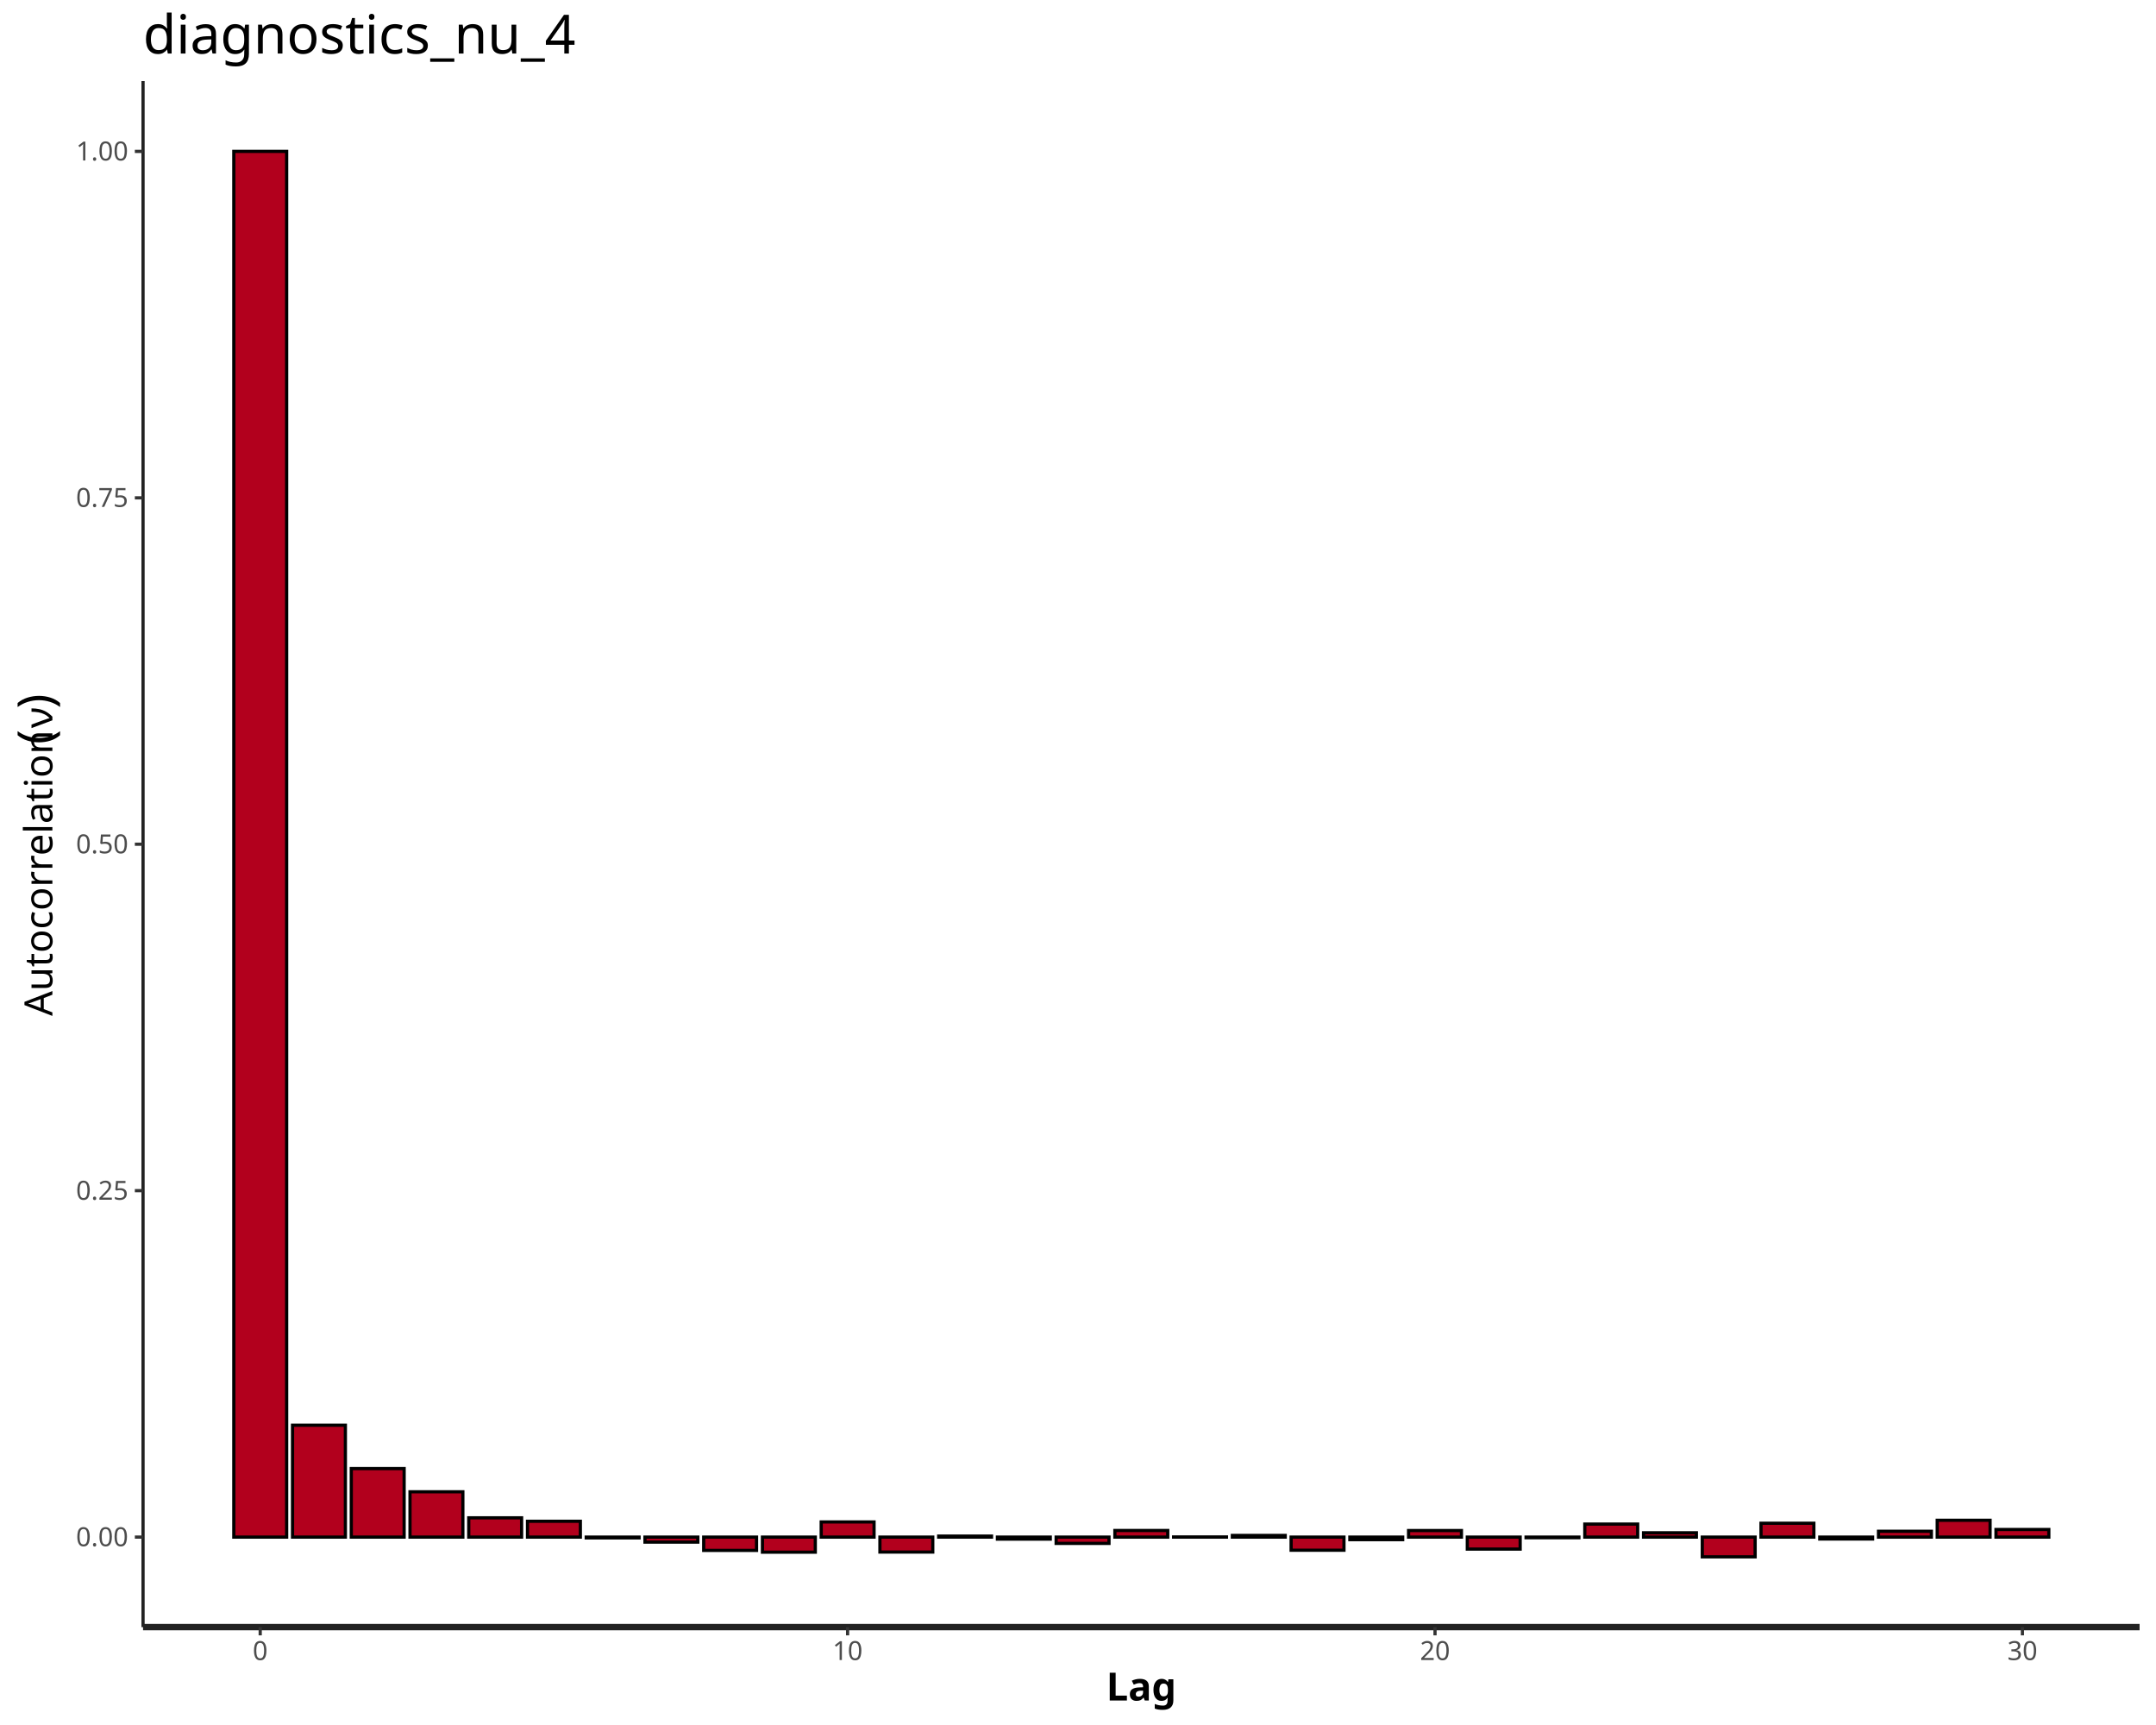
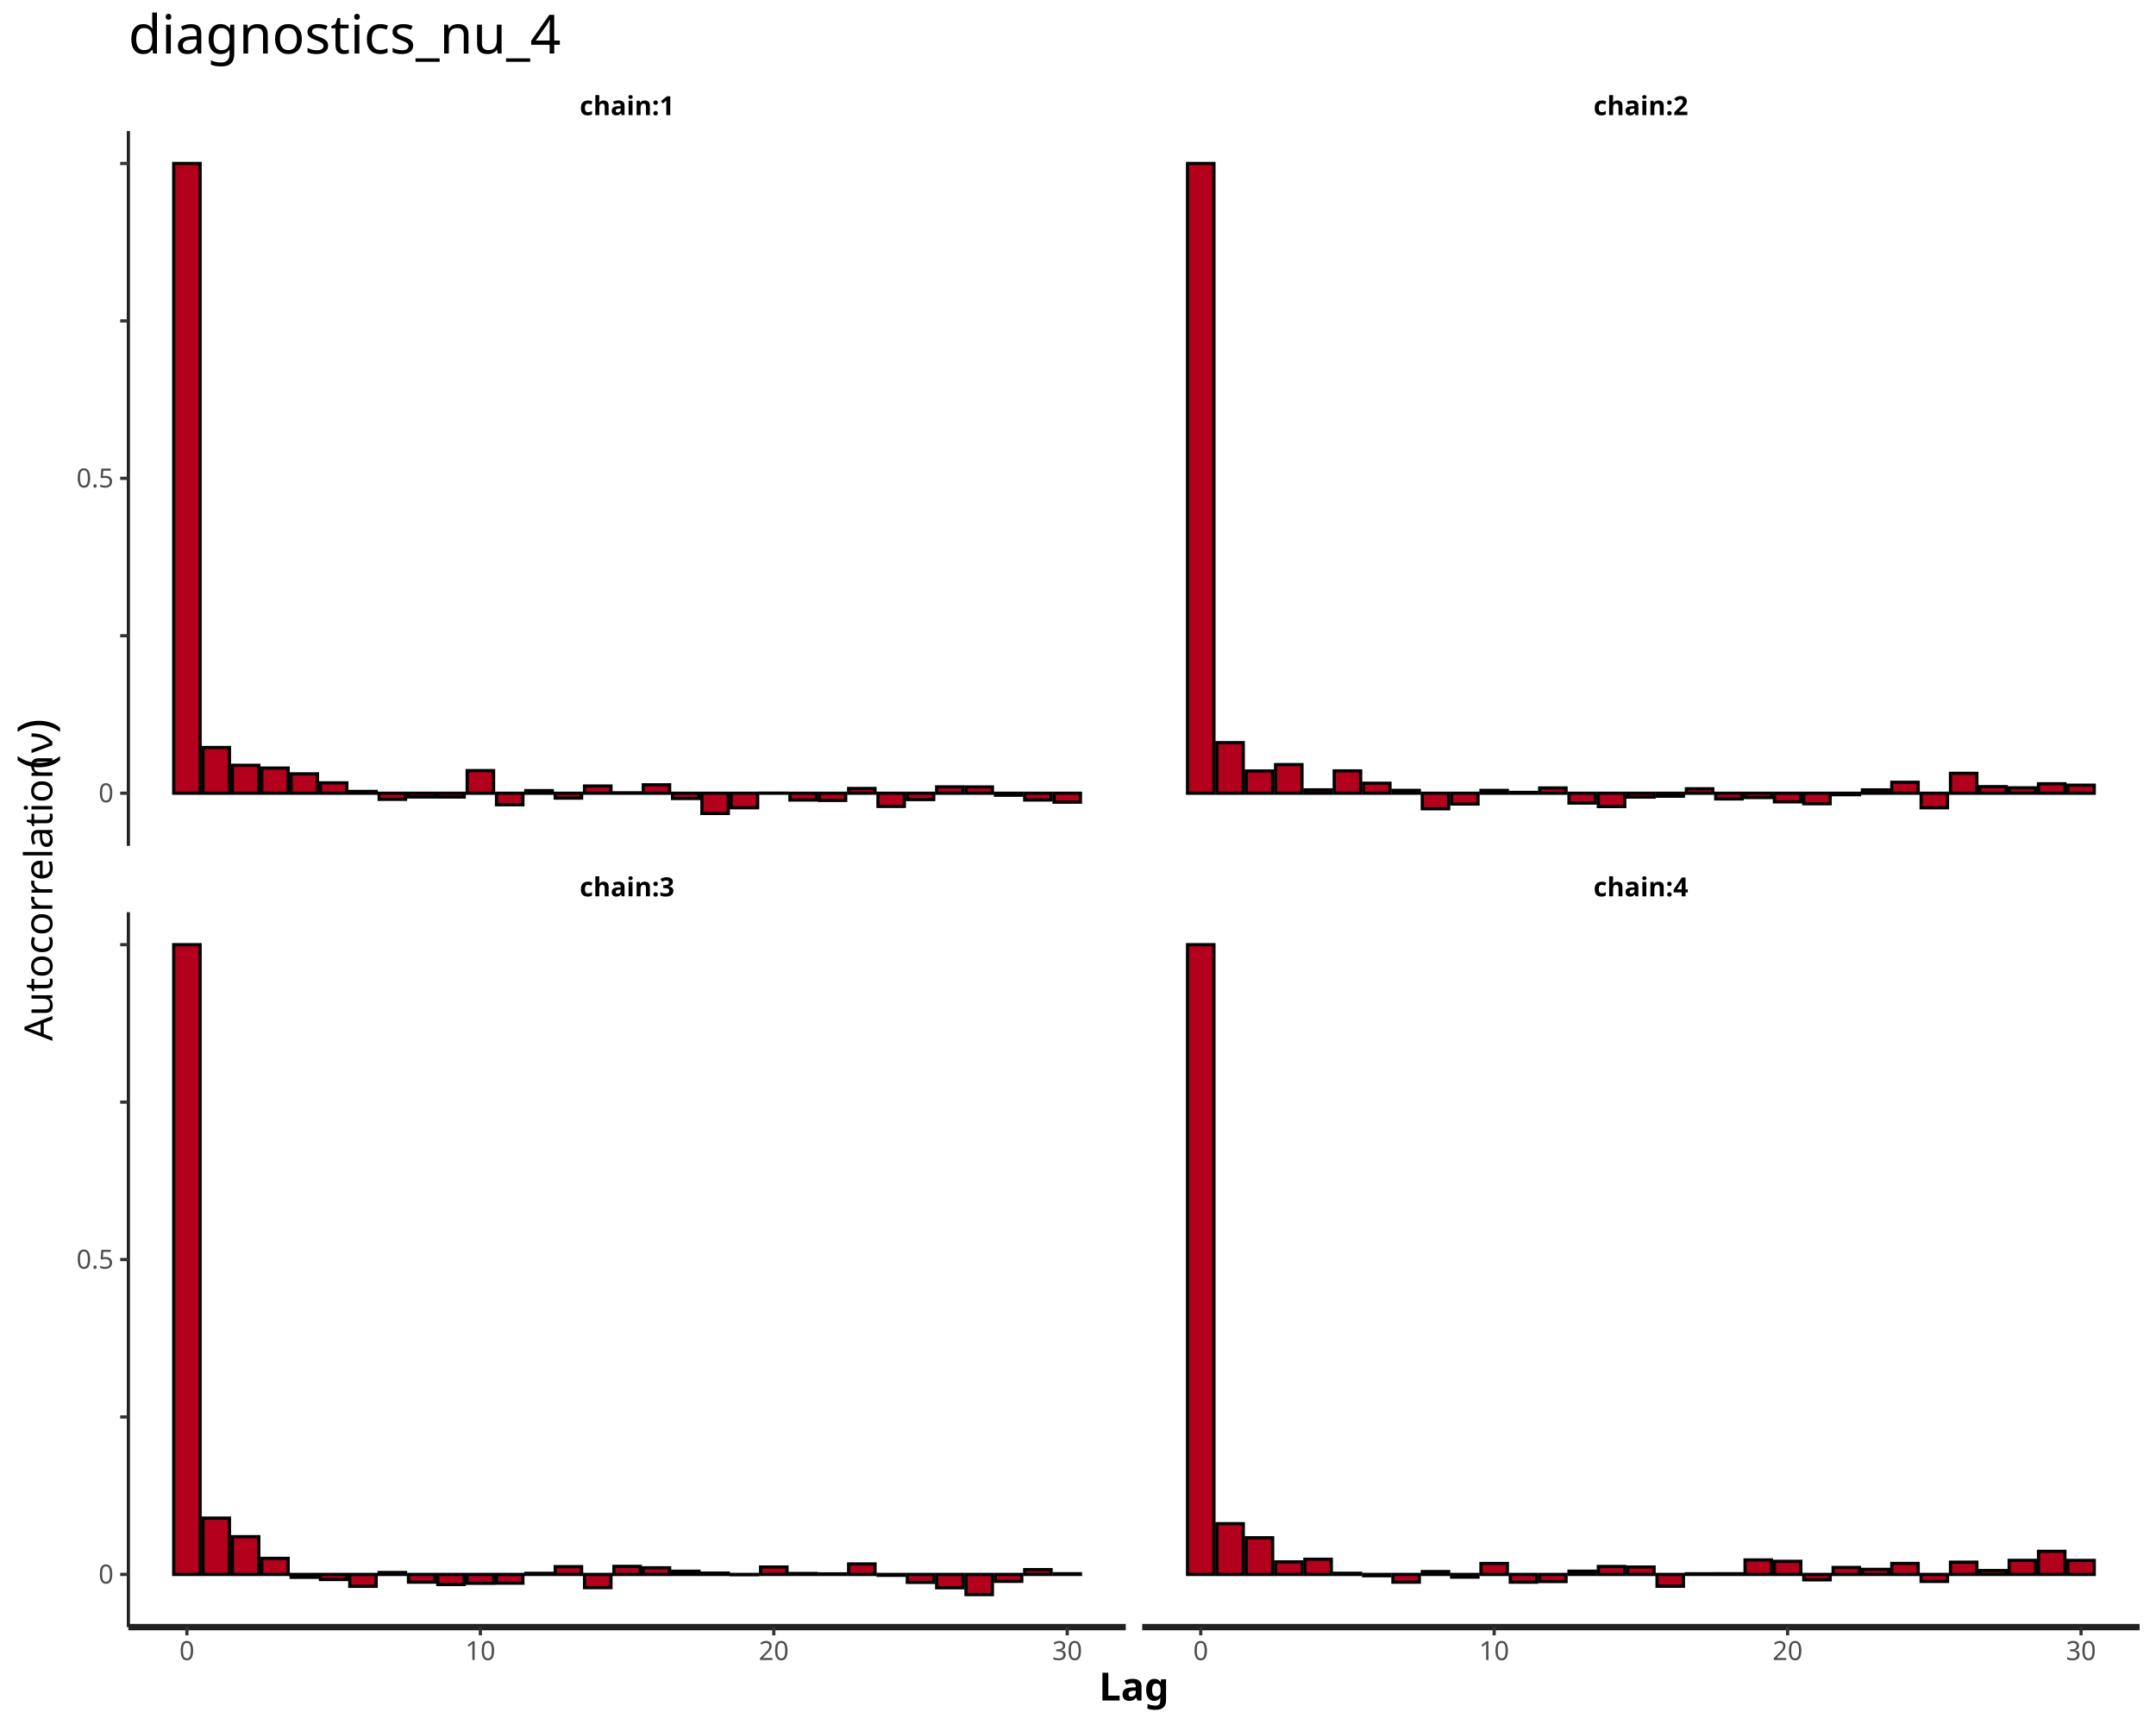
<svg xmlns="http://www.w3.org/2000/svg" class="svglite" data-engine-version="2.0" width="720.00pt" height="576.00pt" viewBox="0 0 720.00 576.00">
  <defs>
    <style type="text/css">
    .svglite line, .svglite polyline, .svglite polygon, .svglite path, .svglite rect, .svglite circle {
      fill: none;
      stroke: #000000;
      stroke-linecap: round;
      stroke-linejoin: round;
      stroke-miterlimit: 10.00;
    }
  </style>
  </defs>
  <rect width="100%" height="100%" style="stroke: none; fill: #FFFFFF;" />
  <defs>
    <clipPath id="cpMC4wMHw3MjAuMDB8MC4wMHw1NzYuMDA=">
      <rect x="0.00" y="0.00" width="720.00" height="576.00" />
    </clipPath>
  </defs>
  <g clip-path="url(#cpMC4wMHw3MjAuMDB8MC4wMHw1NzYuMDA=)">
    <rect x="0.00" y="0.00" width="720.00" height="576.00" style="stroke-width: 1.07; stroke: #FFFFFF; fill: #FFFFFF;" />
  </g>
  <defs>
-     <clipPath id="cpNDcuNzd8NzE0LjUyfDI3LjA4fDU0My4zMg==">
-       <rect x="47.77" y="27.08" width="666.75" height="516.24" />
-     </clipPath>
-   </defs>
-   <g clip-path="url(#cpNDcuNzd8NzE0LjUyfDI3LjA4fDU0My4zMg==)">
-     <rect x="47.77" y="27.08" width="666.75" height="516.24" style="stroke-width: 1.07; stroke: none; fill: #FFFFFF;" />
-     <rect x="78.08" y="50.55" width="17.65" height="462.71" style="stroke-width: 1.07; stroke-linecap: butt; stroke-linejoin: miter; fill: #B2001D;" />
-     <rect x="97.69" y="475.90" width="17.65" height="37.36" style="stroke-width: 1.07; stroke-linecap: butt; stroke-linejoin: miter; fill: #B2001D;" />
-     <rect x="117.31" y="490.38" width="17.65" height="22.88" style="stroke-width: 1.07; stroke-linecap: butt; stroke-linejoin: miter; fill: #B2001D;" />
-     <rect x="136.92" y="498.13" width="17.65" height="15.13" style="stroke-width: 1.07; stroke-linecap: butt; stroke-linejoin: miter; fill: #B2001D;" />
-     <rect x="156.54" y="506.82" width="17.65" height="6.44" style="stroke-width: 1.07; stroke-linecap: butt; stroke-linejoin: miter; fill: #B2001D;" />
-     <rect x="176.16" y="507.97" width="17.65" height="5.29" style="stroke-width: 1.07; stroke-linecap: butt; stroke-linejoin: miter; fill: #B2001D;" />
-     <rect x="195.77" y="513.26" width="17.65" height="0.26" style="stroke-width: 1.07; stroke-linecap: butt; stroke-linejoin: miter; fill: #B2001D;" />
-     <rect x="215.39" y="513.26" width="17.65" height="1.67" style="stroke-width: 1.07; stroke-linecap: butt; stroke-linejoin: miter; fill: #B2001D;" />
-     <rect x="235.00" y="513.26" width="17.65" height="4.44" style="stroke-width: 1.07; stroke-linecap: butt; stroke-linejoin: miter; fill: #B2001D;" />
-     <rect x="254.62" y="513.26" width="17.65" height="5.03" style="stroke-width: 1.07; stroke-linecap: butt; stroke-linejoin: miter; fill: #B2001D;" />
-     <rect x="274.24" y="508.20" width="17.65" height="5.06" style="stroke-width: 1.07; stroke-linecap: butt; stroke-linejoin: miter; fill: #B2001D;" />
-     <rect x="293.85" y="513.26" width="17.65" height="4.99" style="stroke-width: 1.07; stroke-linecap: butt; stroke-linejoin: miter; fill: #B2001D;" />
-     <rect x="313.47" y="512.92" width="17.65" height="0.34" style="stroke-width: 1.07; stroke-linecap: butt; stroke-linejoin: miter; fill: #B2001D;" />
-     <rect x="333.09" y="513.26" width="17.65" height="0.67" style="stroke-width: 1.07; stroke-linecap: butt; stroke-linejoin: miter; fill: #B2001D;" />
-     <rect x="352.70" y="513.26" width="17.65" height="2.10" style="stroke-width: 1.07; stroke-linecap: butt; stroke-linejoin: miter; fill: #B2001D;" />
-     <rect x="372.32" y="511.05" width="17.65" height="2.21" style="stroke-width: 1.07; stroke-linecap: butt; stroke-linejoin: miter; fill: #B2001D;" />
-     <rect x="391.93" y="513.21" width="17.65" height="0.050" style="stroke-width: 1.07; stroke-linecap: butt; stroke-linejoin: miter; fill: #B2001D;" />
-     <rect x="411.55" y="512.70" width="17.65" height="0.56" style="stroke-width: 1.07; stroke-linecap: butt; stroke-linejoin: miter; fill: #B2001D;" />
-     <rect x="431.17" y="513.26" width="17.65" height="4.38" style="stroke-width: 1.07; stroke-linecap: butt; stroke-linejoin: miter; fill: #B2001D;" />
-     <rect x="450.78" y="513.26" width="17.65" height="0.85" style="stroke-width: 1.07; stroke-linecap: butt; stroke-linejoin: miter; fill: #B2001D;" />
-     <rect x="470.40" y="511.07" width="17.65" height="2.19" style="stroke-width: 1.07; stroke-linecap: butt; stroke-linejoin: miter; fill: #B2001D;" />
-     <rect x="490.01" y="513.26" width="17.65" height="4.00" style="stroke-width: 1.07; stroke-linecap: butt; stroke-linejoin: miter; fill: #B2001D;" />
-     <rect x="509.63" y="513.26" width="17.65" height="0.20" style="stroke-width: 1.07; stroke-linecap: butt; stroke-linejoin: miter; fill: #B2001D;" />
-     <rect x="529.25" y="508.91" width="17.65" height="4.35" style="stroke-width: 1.07; stroke-linecap: butt; stroke-linejoin: miter; fill: #B2001D;" />
-     <rect x="548.86" y="511.82" width="17.65" height="1.44" style="stroke-width: 1.07; stroke-linecap: butt; stroke-linejoin: miter; fill: #B2001D;" />
-     <rect x="568.48" y="513.26" width="17.65" height="6.59" style="stroke-width: 1.07; stroke-linecap: butt; stroke-linejoin: miter; fill: #B2001D;" />
-     <rect x="588.09" y="508.63" width="17.65" height="4.63" style="stroke-width: 1.07; stroke-linecap: butt; stroke-linejoin: miter; fill: #B2001D;" />
-     <rect x="607.71" y="513.26" width="17.65" height="0.63" style="stroke-width: 1.07; stroke-linecap: butt; stroke-linejoin: miter; fill: #B2001D;" />
-     <rect x="627.33" y="511.31" width="17.65" height="1.95" style="stroke-width: 1.07; stroke-linecap: butt; stroke-linejoin: miter; fill: #B2001D;" />
-     <rect x="646.94" y="507.64" width="17.65" height="5.62" style="stroke-width: 1.07; stroke-linecap: butt; stroke-linejoin: miter; fill: #B2001D;" />
-     <rect x="666.56" y="510.72" width="17.65" height="2.54" style="stroke-width: 1.07; stroke-linecap: butt; stroke-linejoin: miter; fill: #B2001D;" />
-   </g>
-   <g clip-path="url(#cpMC4wMHw3MjAuMDB8MC4wMHw1NzYuMDA=)">
-     <polyline points="47.77,543.32 47.77,27.08 " style="stroke-width: 1.07; stroke: #222222; stroke-linecap: butt;" />
-     <text x="42.84" y="516.29" text-anchor="end" style="font-size: 8.80px; fill: #4D4D4D; font-family: sans;" textLength="17.13px" lengthAdjust="spacingAndGlyphs">0.00</text>
-     <text x="42.84" y="400.61" text-anchor="end" style="font-size: 8.80px; fill: #4D4D4D; font-family: sans;" textLength="17.13px" lengthAdjust="spacingAndGlyphs">0.25</text>
-     <text x="42.84" y="284.93" text-anchor="end" style="font-size: 8.80px; fill: #4D4D4D; font-family: sans;" textLength="17.13px" lengthAdjust="spacingAndGlyphs">0.50</text>
-     <text x="42.84" y="169.25" text-anchor="end" style="font-size: 8.80px; fill: #4D4D4D; font-family: sans;" textLength="17.13px" lengthAdjust="spacingAndGlyphs">0.75</text>
-     <text x="42.84" y="53.58" text-anchor="end" style="font-size: 8.80px; fill: #4D4D4D; font-family: sans;" textLength="17.13px" lengthAdjust="spacingAndGlyphs">1.00</text>
-     <polyline points="45.03,513.26 47.77,513.26 " style="stroke-width: 1.07; stroke: #333333; stroke-linecap: butt;" />
-     <polyline points="45.03,397.58 47.77,397.58 " style="stroke-width: 1.07; stroke: #333333; stroke-linecap: butt;" />
-     <polyline points="45.03,281.90 47.77,281.90 " style="stroke-width: 1.07; stroke: #333333; stroke-linecap: butt;" />
-     <polyline points="45.03,166.23 47.77,166.23 " style="stroke-width: 1.07; stroke: #333333; stroke-linecap: butt;" />
-     <polyline points="45.03,50.55 47.77,50.55 " style="stroke-width: 1.07; stroke: #333333; stroke-linecap: butt;" />
-     <polyline points="47.77,543.32 714.52,543.32 " style="stroke-width: 2.13; stroke: #222222; stroke-linecap: butt;" />
-     <polyline points="86.90,546.06 86.90,543.32 " style="stroke-width: 1.07; stroke: #333333; stroke-linecap: butt;" />
-     <polyline points="283.06,546.06 283.06,543.32 " style="stroke-width: 1.07; stroke: #333333; stroke-linecap: butt;" />
-     <polyline points="479.23,546.06 479.23,543.32 " style="stroke-width: 1.07; stroke: #333333; stroke-linecap: butt;" />
-     <polyline points="675.39,546.06 675.39,543.32 " style="stroke-width: 1.07; stroke: #333333; stroke-linecap: butt;" />
-     <text x="86.90" y="554.31" text-anchor="middle" style="font-size: 8.80px; fill: #4D4D4D; font-family: sans;" textLength="4.89px" lengthAdjust="spacingAndGlyphs">0</text>
-     <text x="283.06" y="554.31" text-anchor="middle" style="font-size: 8.80px; fill: #4D4D4D; font-family: sans;" textLength="9.79px" lengthAdjust="spacingAndGlyphs">10</text>
-     <text x="479.23" y="554.31" text-anchor="middle" style="font-size: 8.80px; fill: #4D4D4D; font-family: sans;" textLength="9.79px" lengthAdjust="spacingAndGlyphs">20</text>
-     <text x="675.39" y="554.31" text-anchor="middle" style="font-size: 8.80px; fill: #4D4D4D; font-family: sans;" textLength="9.79px" lengthAdjust="spacingAndGlyphs">30</text>
-     <text x="381.14" y="567.82" text-anchor="middle" style="font-size: 13.00px; font-weight: bold; font-family: sans;" textLength="21.69px" lengthAdjust="spacingAndGlyphs">Lag</text>
-     <text transform="translate(17.49,339.23) rotate(-90)" style="font-size: 13.00px; font-family: sans;" textLength="87.45px" lengthAdjust="spacingAndGlyphs">Autocorrelation</text>
-     <text transform="translate(17.49,251.78) rotate(-90)" style="font-size: 13.00px; font-family: sans;" textLength="3.25px" lengthAdjust="spacingAndGlyphs"> </text>
-     <text transform="translate(17.49,248.53) rotate(-90)" style="font-size: 16.25px; font-family: sans;" textLength="5.41px" lengthAdjust="spacingAndGlyphs">(</text>
-     <text transform="translate(17.49,243.12) rotate(-90)" style="font-size: 13.00px; font-family: sans;" textLength="6.54px" lengthAdjust="spacingAndGlyphs">ν</text>
-     <text transform="translate(17.49,236.58) rotate(-90)" style="font-size: 16.25px; font-family: sans;" textLength="5.40px" lengthAdjust="spacingAndGlyphs">)</text>
-     <text x="47.77" y="17.87" style="font-size: 18.00px; font-family: sans;" textLength="140.13px" lengthAdjust="spacingAndGlyphs">diagnostics_nu_4</text>
+     <clipPath id="cpNDIuODd8Mzc1Ljk2fDQzLjczfDI4Mi40Ng==">
+       <rect x="42.87" y="43.73" width="333.08" height="238.73" />
+     </clipPath>
+   </defs>
+   <g clip-path="url(#cpNDIuODd8Mzc1Ljk2fDQzLjczfDI4Mi40Ng==)">
+     <rect x="42.87" y="43.73" width="333.08" height="238.73" style="stroke-width: 1.07; stroke: none; fill: #FFFFFF;" />
+     <rect x="58.01" y="54.58" width="8.82" height="210.28" style="stroke-width: 1.07; stroke-linecap: butt; stroke-linejoin: miter; fill: #B2001D;" />
+     <rect x="67.81" y="249.60" width="8.82" height="15.27" style="stroke-width: 1.07; stroke-linecap: butt; stroke-linejoin: miter; fill: #B2001D;" />
+     <rect x="77.61" y="255.54" width="8.82" height="9.32" style="stroke-width: 1.07; stroke-linecap: butt; stroke-linejoin: miter; fill: #B2001D;" />
+     <rect x="87.41" y="256.47" width="8.82" height="8.39" style="stroke-width: 1.07; stroke-linecap: butt; stroke-linejoin: miter; fill: #B2001D;" />
+     <rect x="97.21" y="258.40" width="8.82" height="6.46" style="stroke-width: 1.07; stroke-linecap: butt; stroke-linejoin: miter; fill: #B2001D;" />
+     <rect x="107.01" y="261.40" width="8.82" height="3.47" style="stroke-width: 1.07; stroke-linecap: butt; stroke-linejoin: miter; fill: #B2001D;" />
+     <rect x="116.81" y="264.27" width="8.82" height="0.60" style="stroke-width: 1.07; stroke-linecap: butt; stroke-linejoin: miter; fill: #B2001D;" />
+     <rect x="126.61" y="264.87" width="8.82" height="2.04" style="stroke-width: 1.07; stroke-linecap: butt; stroke-linejoin: miter; fill: #B2001D;" />
+     <rect x="136.41" y="264.87" width="8.82" height="1.25" style="stroke-width: 1.07; stroke-linecap: butt; stroke-linejoin: miter; fill: #B2001D;" />
+     <rect x="146.21" y="264.87" width="8.82" height="1.26" style="stroke-width: 1.07; stroke-linecap: butt; stroke-linejoin: miter; fill: #B2001D;" />
+     <rect x="156.01" y="257.32" width="8.82" height="7.55" style="stroke-width: 1.07; stroke-linecap: butt; stroke-linejoin: miter; fill: #B2001D;" />
+     <rect x="165.81" y="264.87" width="8.82" height="3.85" style="stroke-width: 1.07; stroke-linecap: butt; stroke-linejoin: miter; fill: #B2001D;" />
+     <rect x="175.61" y="264.00" width="8.82" height="0.87" style="stroke-width: 1.07; stroke-linecap: butt; stroke-linejoin: miter; fill: #B2001D;" />
+     <rect x="185.41" y="264.87" width="8.82" height="1.63" style="stroke-width: 1.07; stroke-linecap: butt; stroke-linejoin: miter; fill: #B2001D;" />
+     <rect x="195.21" y="262.46" width="8.82" height="2.40" style="stroke-width: 1.07; stroke-linecap: butt; stroke-linejoin: miter; fill: #B2001D;" />
+     <rect x="205.01" y="264.73" width="8.82" height="0.14" style="stroke-width: 1.07; stroke-linecap: butt; stroke-linejoin: miter; fill: #B2001D;" />
+     <rect x="214.81" y="262.06" width="8.82" height="2.81" style="stroke-width: 1.07; stroke-linecap: butt; stroke-linejoin: miter; fill: #B2001D;" />
+     <rect x="224.60" y="264.87" width="8.82" height="1.76" style="stroke-width: 1.07; stroke-linecap: butt; stroke-linejoin: miter; fill: #B2001D;" />
+     <rect x="234.40" y="264.87" width="8.82" height="6.75" style="stroke-width: 1.07; stroke-linecap: butt; stroke-linejoin: miter; fill: #B2001D;" />
+     <rect x="244.20" y="264.87" width="8.82" height="4.85" style="stroke-width: 1.07; stroke-linecap: butt; stroke-linejoin: miter; fill: #B2001D;" />
+     <rect x="254.00" y="264.84" width="8.82" height="0.023" style="stroke-width: 1.07; stroke-linecap: butt; stroke-linejoin: miter; fill: #B2001D;" />
+     <rect x="263.80" y="264.87" width="8.82" height="2.27" style="stroke-width: 1.07; stroke-linecap: butt; stroke-linejoin: miter; fill: #B2001D;" />
+     <rect x="273.60" y="264.87" width="8.82" height="2.40" style="stroke-width: 1.07; stroke-linecap: butt; stroke-linejoin: miter; fill: #B2001D;" />
+     <rect x="283.40" y="263.28" width="8.82" height="1.58" style="stroke-width: 1.07; stroke-linecap: butt; stroke-linejoin: miter; fill: #B2001D;" />
+     <rect x="293.20" y="264.87" width="8.82" height="4.41" style="stroke-width: 1.07; stroke-linecap: butt; stroke-linejoin: miter; fill: #B2001D;" />
+     <rect x="303.00" y="264.87" width="8.82" height="2.12" style="stroke-width: 1.07; stroke-linecap: butt; stroke-linejoin: miter; fill: #B2001D;" />
+     <rect x="312.80" y="262.74" width="8.82" height="2.13" style="stroke-width: 1.07; stroke-linecap: butt; stroke-linejoin: miter; fill: #B2001D;" />
+     <rect x="322.60" y="262.77" width="8.82" height="2.10" style="stroke-width: 1.07; stroke-linecap: butt; stroke-linejoin: miter; fill: #B2001D;" />
+     <rect x="332.40" y="264.87" width="8.82" height="0.66" style="stroke-width: 1.07; stroke-linecap: butt; stroke-linejoin: miter; fill: #B2001D;" />
+     <rect x="342.20" y="264.87" width="8.82" height="2.26" style="stroke-width: 1.07; stroke-linecap: butt; stroke-linejoin: miter; fill: #B2001D;" />
+     <rect x="352.00" y="264.87" width="8.82" height="2.98" style="stroke-width: 1.07; stroke-linecap: butt; stroke-linejoin: miter; fill: #B2001D;" />
+   </g>
+   <g clip-path="url(#cpMC4wMHw3MjAuMDB8MC4wMHw1NzYuMDA=)">
+ </g>
+   <defs>
+     <clipPath id="cpNDIuODd8Mzc1Ljk2fDMwNC41OXw1NDMuMzI=">
+       <rect x="42.87" y="304.59" width="333.08" height="238.73" />
+     </clipPath>
+   </defs>
+   <g clip-path="url(#cpNDIuODd8Mzc1Ljk2fDMwNC41OXw1NDMuMzI=)">
+     <rect x="42.87" y="304.59" width="333.08" height="238.73" style="stroke-width: 1.07; stroke: none; fill: #FFFFFF;" />
+     <rect x="58.01" y="315.44" width="8.82" height="210.28" style="stroke-width: 1.07; stroke-linecap: butt; stroke-linejoin: miter; fill: #B2001D;" />
+     <rect x="67.81" y="506.92" width="8.82" height="18.80" style="stroke-width: 1.07; stroke-linecap: butt; stroke-linejoin: miter; fill: #B2001D;" />
+     <rect x="77.61" y="513.11" width="8.82" height="12.62" style="stroke-width: 1.07; stroke-linecap: butt; stroke-linejoin: miter; fill: #B2001D;" />
+     <rect x="87.41" y="520.35" width="8.82" height="5.37" style="stroke-width: 1.07; stroke-linecap: butt; stroke-linejoin: miter; fill: #B2001D;" />
+     <rect x="97.21" y="525.72" width="8.82" height="0.97" style="stroke-width: 1.07; stroke-linecap: butt; stroke-linejoin: miter; fill: #B2001D;" />
+     <rect x="107.01" y="525.72" width="8.82" height="1.70" style="stroke-width: 1.07; stroke-linecap: butt; stroke-linejoin: miter; fill: #B2001D;" />
+     <rect x="116.81" y="525.72" width="8.82" height="3.97" style="stroke-width: 1.07; stroke-linecap: butt; stroke-linejoin: miter; fill: #B2001D;" />
+     <rect x="126.61" y="525.08" width="8.82" height="0.65" style="stroke-width: 1.07; stroke-linecap: butt; stroke-linejoin: miter; fill: #B2001D;" />
+     <rect x="136.41" y="525.72" width="8.82" height="2.58" style="stroke-width: 1.07; stroke-linecap: butt; stroke-linejoin: miter; fill: #B2001D;" />
+     <rect x="146.21" y="525.72" width="8.82" height="3.38" style="stroke-width: 1.07; stroke-linecap: butt; stroke-linejoin: miter; fill: #B2001D;" />
+     <rect x="156.01" y="525.72" width="8.82" height="2.96" style="stroke-width: 1.07; stroke-linecap: butt; stroke-linejoin: miter; fill: #B2001D;" />
+     <rect x="165.81" y="525.72" width="8.82" height="2.92" style="stroke-width: 1.07; stroke-linecap: butt; stroke-linejoin: miter; fill: #B2001D;" />
+     <rect x="175.61" y="525.35" width="8.82" height="0.37" style="stroke-width: 1.07; stroke-linecap: butt; stroke-linejoin: miter; fill: #B2001D;" />
+     <rect x="185.41" y="523.12" width="8.82" height="2.60" style="stroke-width: 1.07; stroke-linecap: butt; stroke-linejoin: miter; fill: #B2001D;" />
+     <rect x="195.21" y="525.72" width="8.82" height="4.42" style="stroke-width: 1.07; stroke-linecap: butt; stroke-linejoin: miter; fill: #B2001D;" />
+     <rect x="205.01" y="523.03" width="8.82" height="2.70" style="stroke-width: 1.07; stroke-linecap: butt; stroke-linejoin: miter; fill: #B2001D;" />
+     <rect x="214.81" y="523.51" width="8.82" height="2.22" style="stroke-width: 1.07; stroke-linecap: butt; stroke-linejoin: miter; fill: #B2001D;" />
+     <rect x="224.60" y="524.65" width="8.82" height="1.07" style="stroke-width: 1.07; stroke-linecap: butt; stroke-linejoin: miter; fill: #B2001D;" />
+     <rect x="234.40" y="525.28" width="8.82" height="0.44" style="stroke-width: 1.07; stroke-linecap: butt; stroke-linejoin: miter; fill: #B2001D;" />
+     <rect x="244.20" y="525.72" width="8.82" height="0.100" style="stroke-width: 1.07; stroke-linecap: butt; stroke-linejoin: miter; fill: #B2001D;" />
+     <rect x="254.00" y="523.25" width="8.82" height="2.47" style="stroke-width: 1.07; stroke-linecap: butt; stroke-linejoin: miter; fill: #B2001D;" />
+     <rect x="263.80" y="525.40" width="8.82" height="0.32" style="stroke-width: 1.07; stroke-linecap: butt; stroke-linejoin: miter; fill: #B2001D;" />
+     <rect x="273.60" y="525.53" width="8.82" height="0.19" style="stroke-width: 1.07; stroke-linecap: butt; stroke-linejoin: miter; fill: #B2001D;" />
+     <rect x="283.40" y="522.22" width="8.82" height="3.51" style="stroke-width: 1.07; stroke-linecap: butt; stroke-linejoin: miter; fill: #B2001D;" />
+     <rect x="293.20" y="525.72" width="8.82" height="0.30" style="stroke-width: 1.07; stroke-linecap: butt; stroke-linejoin: miter; fill: #B2001D;" />
+     <rect x="303.00" y="525.72" width="8.82" height="2.66" style="stroke-width: 1.07; stroke-linecap: butt; stroke-linejoin: miter; fill: #B2001D;" />
+     <rect x="312.80" y="525.72" width="8.82" height="4.46" style="stroke-width: 1.07; stroke-linecap: butt; stroke-linejoin: miter; fill: #B2001D;" />
+     <rect x="322.60" y="525.72" width="8.82" height="6.74" style="stroke-width: 1.07; stroke-linecap: butt; stroke-linejoin: miter; fill: #B2001D;" />
+     <rect x="332.40" y="525.72" width="8.82" height="2.31" style="stroke-width: 1.07; stroke-linecap: butt; stroke-linejoin: miter; fill: #B2001D;" />
+     <rect x="342.20" y="524.12" width="8.82" height="1.60" style="stroke-width: 1.07; stroke-linecap: butt; stroke-linejoin: miter; fill: #B2001D;" />
+     <rect x="352.00" y="525.49" width="8.82" height="0.23" style="stroke-width: 1.07; stroke-linecap: butt; stroke-linejoin: miter; fill: #B2001D;" />
+   </g>
+   <g clip-path="url(#cpMC4wMHw3MjAuMDB8MC4wMHw1NzYuMDA=)">
+ </g>
+   <defs>
+     <clipPath id="cpMzgxLjQ0fDcxNC41Mnw0My43M3wyODIuNDY=">
+       <rect x="381.44" y="43.73" width="333.08" height="238.73" />
+     </clipPath>
+   </defs>
+   <g clip-path="url(#cpMzgxLjQ0fDcxNC41Mnw0My43M3wyODIuNDY=)">
+     <rect x="381.44" y="43.73" width="333.08" height="238.73" style="stroke-width: 1.07; stroke: none; fill: #FFFFFF;" />
+     <rect x="396.58" y="54.58" width="8.82" height="210.28" style="stroke-width: 1.07; stroke-linecap: butt; stroke-linejoin: miter; fill: #B2001D;" />
+     <rect x="406.38" y="247.98" width="8.82" height="16.89" style="stroke-width: 1.07; stroke-linecap: butt; stroke-linejoin: miter; fill: #B2001D;" />
+     <rect x="416.18" y="257.45" width="8.82" height="7.41" style="stroke-width: 1.07; stroke-linecap: butt; stroke-linejoin: miter; fill: #B2001D;" />
+     <rect x="425.98" y="255.31" width="8.82" height="9.55" style="stroke-width: 1.07; stroke-linecap: butt; stroke-linejoin: miter; fill: #B2001D;" />
+     <rect x="435.77" y="263.74" width="8.82" height="1.13" style="stroke-width: 1.07; stroke-linecap: butt; stroke-linejoin: miter; fill: #B2001D;" />
+     <rect x="445.57" y="257.41" width="8.82" height="7.45" style="stroke-width: 1.07; stroke-linecap: butt; stroke-linejoin: miter; fill: #B2001D;" />
+     <rect x="455.37" y="261.53" width="8.82" height="3.34" style="stroke-width: 1.07; stroke-linecap: butt; stroke-linejoin: miter; fill: #B2001D;" />
+     <rect x="465.17" y="263.91" width="8.82" height="0.95" style="stroke-width: 1.07; stroke-linecap: butt; stroke-linejoin: miter; fill: #B2001D;" />
+     <rect x="474.97" y="264.87" width="8.82" height="5.19" style="stroke-width: 1.07; stroke-linecap: butt; stroke-linejoin: miter; fill: #B2001D;" />
+     <rect x="484.77" y="264.87" width="8.82" height="3.60" style="stroke-width: 1.07; stroke-linecap: butt; stroke-linejoin: miter; fill: #B2001D;" />
+     <rect x="494.57" y="263.92" width="8.82" height="0.95" style="stroke-width: 1.07; stroke-linecap: butt; stroke-linejoin: miter; fill: #B2001D;" />
+     <rect x="504.37" y="264.59" width="8.82" height="0.28" style="stroke-width: 1.07; stroke-linecap: butt; stroke-linejoin: miter; fill: #B2001D;" />
+     <rect x="514.17" y="263.11" width="8.82" height="1.76" style="stroke-width: 1.07; stroke-linecap: butt; stroke-linejoin: miter; fill: #B2001D;" />
+     <rect x="523.97" y="264.87" width="8.82" height="3.28" style="stroke-width: 1.07; stroke-linecap: butt; stroke-linejoin: miter; fill: #B2001D;" />
+     <rect x="533.77" y="264.87" width="8.82" height="4.45" style="stroke-width: 1.07; stroke-linecap: butt; stroke-linejoin: miter; fill: #B2001D;" />
+     <rect x="543.57" y="264.87" width="8.82" height="1.29" style="stroke-width: 1.07; stroke-linecap: butt; stroke-linejoin: miter; fill: #B2001D;" />
+     <rect x="553.37" y="264.87" width="8.82" height="0.99" style="stroke-width: 1.07; stroke-linecap: butt; stroke-linejoin: miter; fill: #B2001D;" />
+     <rect x="563.17" y="263.38" width="8.82" height="1.49" style="stroke-width: 1.07; stroke-linecap: butt; stroke-linejoin: miter; fill: #B2001D;" />
+     <rect x="572.97" y="264.87" width="8.82" height="1.90" style="stroke-width: 1.07; stroke-linecap: butt; stroke-linejoin: miter; fill: #B2001D;" />
+     <rect x="582.77" y="264.87" width="8.82" height="1.44" style="stroke-width: 1.07; stroke-linecap: butt; stroke-linejoin: miter; fill: #B2001D;" />
+     <rect x="592.57" y="264.87" width="8.82" height="2.88" style="stroke-width: 1.07; stroke-linecap: butt; stroke-linejoin: miter; fill: #B2001D;" />
+     <rect x="602.37" y="264.87" width="8.82" height="3.51" style="stroke-width: 1.07; stroke-linecap: butt; stroke-linejoin: miter; fill: #B2001D;" />
+     <rect x="612.17" y="264.87" width="8.82" height="0.49" style="stroke-width: 1.07; stroke-linecap: butt; stroke-linejoin: miter; fill: #B2001D;" />
+     <rect x="621.96" y="263.75" width="8.82" height="1.12" style="stroke-width: 1.07; stroke-linecap: butt; stroke-linejoin: miter; fill: #B2001D;" />
+     <rect x="631.76" y="261.21" width="8.82" height="3.65" style="stroke-width: 1.07; stroke-linecap: butt; stroke-linejoin: miter; fill: #B2001D;" />
+     <rect x="641.56" y="264.87" width="8.82" height="4.86" style="stroke-width: 1.07; stroke-linecap: butt; stroke-linejoin: miter; fill: #B2001D;" />
+     <rect x="651.36" y="258.22" width="8.82" height="6.65" style="stroke-width: 1.07; stroke-linecap: butt; stroke-linejoin: miter; fill: #B2001D;" />
+     <rect x="661.16" y="262.67" width="8.82" height="2.20" style="stroke-width: 1.07; stroke-linecap: butt; stroke-linejoin: miter; fill: #B2001D;" />
+     <rect x="670.96" y="263.06" width="8.82" height="1.80" style="stroke-width: 1.07; stroke-linecap: butt; stroke-linejoin: miter; fill: #B2001D;" />
+     <rect x="680.76" y="261.71" width="8.82" height="3.16" style="stroke-width: 1.07; stroke-linecap: butt; stroke-linejoin: miter; fill: #B2001D;" />
+     <rect x="690.56" y="262.18" width="8.82" height="2.69" style="stroke-width: 1.07; stroke-linecap: butt; stroke-linejoin: miter; fill: #B2001D;" />
+   </g>
+   <g clip-path="url(#cpMC4wMHw3MjAuMDB8MC4wMHw1NzYuMDA=)">
+ </g>
+   <defs>
+     <clipPath id="cpMzgxLjQ0fDcxNC41MnwzMDQuNTl8NTQzLjMy">
+       <rect x="381.44" y="304.59" width="333.08" height="238.73" />
+     </clipPath>
+   </defs>
+   <g clip-path="url(#cpMzgxLjQ0fDcxNC41MnwzMDQuNTl8NTQzLjMy)">
+     <rect x="381.44" y="304.59" width="333.08" height="238.73" style="stroke-width: 1.07; stroke: none; fill: #FFFFFF;" />
+     <rect x="396.58" y="315.44" width="8.82" height="210.28" style="stroke-width: 1.07; stroke-linecap: butt; stroke-linejoin: miter; fill: #B2001D;" />
+     <rect x="406.38" y="508.77" width="8.82" height="16.96" style="stroke-width: 1.07; stroke-linecap: butt; stroke-linejoin: miter; fill: #B2001D;" />
+     <rect x="416.18" y="513.48" width="8.82" height="12.25" style="stroke-width: 1.07; stroke-linecap: butt; stroke-linejoin: miter; fill: #B2001D;" />
+     <rect x="425.98" y="521.53" width="8.82" height="4.19" style="stroke-width: 1.07; stroke-linecap: butt; stroke-linejoin: miter; fill: #B2001D;" />
+     <rect x="435.77" y="520.65" width="8.82" height="5.08" style="stroke-width: 1.07; stroke-linecap: butt; stroke-linejoin: miter; fill: #B2001D;" />
+     <rect x="445.57" y="525.33" width="8.82" height="0.40" style="stroke-width: 1.07; stroke-linecap: butt; stroke-linejoin: miter; fill: #B2001D;" />
+     <rect x="455.37" y="525.72" width="8.82" height="0.44" style="stroke-width: 1.07; stroke-linecap: butt; stroke-linejoin: miter; fill: #B2001D;" />
+     <rect x="465.17" y="525.72" width="8.82" height="2.59" style="stroke-width: 1.07; stroke-linecap: butt; stroke-linejoin: miter; fill: #B2001D;" />
+     <rect x="474.97" y="524.77" width="8.82" height="0.95" style="stroke-width: 1.07; stroke-linecap: butt; stroke-linejoin: miter; fill: #B2001D;" />
+     <rect x="484.77" y="525.72" width="8.82" height="0.91" style="stroke-width: 1.07; stroke-linecap: butt; stroke-linejoin: miter; fill: #B2001D;" />
+     <rect x="494.57" y="522.07" width="8.82" height="3.66" style="stroke-width: 1.07; stroke-linecap: butt; stroke-linejoin: miter; fill: #B2001D;" />
+     <rect x="504.37" y="525.72" width="8.82" height="2.59" style="stroke-width: 1.07; stroke-linecap: butt; stroke-linejoin: miter; fill: #B2001D;" />
+     <rect x="514.17" y="525.72" width="8.82" height="2.38" style="stroke-width: 1.07; stroke-linecap: butt; stroke-linejoin: miter; fill: #B2001D;" />
+     <rect x="523.97" y="524.64" width="8.82" height="1.08" style="stroke-width: 1.07; stroke-linecap: butt; stroke-linejoin: miter; fill: #B2001D;" />
+     <rect x="533.77" y="523.07" width="8.82" height="2.66" style="stroke-width: 1.07; stroke-linecap: butt; stroke-linejoin: miter; fill: #B2001D;" />
+     <rect x="543.57" y="523.26" width="8.82" height="2.47" style="stroke-width: 1.07; stroke-linecap: butt; stroke-linejoin: miter; fill: #B2001D;" />
+     <rect x="553.37" y="525.72" width="8.82" height="3.95" style="stroke-width: 1.07; stroke-linecap: butt; stroke-linejoin: miter; fill: #B2001D;" />
+     <rect x="563.17" y="525.50" width="8.82" height="0.22" style="stroke-width: 1.07; stroke-linecap: butt; stroke-linejoin: miter; fill: #B2001D;" />
+     <rect x="572.97" y="525.48" width="8.82" height="0.24" style="stroke-width: 1.07; stroke-linecap: butt; stroke-linejoin: miter; fill: #B2001D;" />
+     <rect x="582.77" y="520.88" width="8.82" height="4.84" style="stroke-width: 1.07; stroke-linecap: butt; stroke-linejoin: miter; fill: #B2001D;" />
+     <rect x="592.57" y="521.35" width="8.82" height="4.37" style="stroke-width: 1.07; stroke-linecap: butt; stroke-linejoin: miter; fill: #B2001D;" />
+     <rect x="602.37" y="525.72" width="8.82" height="1.81" style="stroke-width: 1.07; stroke-linecap: butt; stroke-linejoin: miter; fill: #B2001D;" />
+     <rect x="612.17" y="523.40" width="8.82" height="2.33" style="stroke-width: 1.07; stroke-linecap: butt; stroke-linejoin: miter; fill: #B2001D;" />
+     <rect x="621.96" y="524.03" width="8.82" height="1.69" style="stroke-width: 1.07; stroke-linecap: butt; stroke-linejoin: miter; fill: #B2001D;" />
+     <rect x="631.76" y="522.05" width="8.82" height="3.68" style="stroke-width: 1.07; stroke-linecap: butt; stroke-linejoin: miter; fill: #B2001D;" />
+     <rect x="641.56" y="525.72" width="8.82" height="2.34" style="stroke-width: 1.07; stroke-linecap: butt; stroke-linejoin: miter; fill: #B2001D;" />
+     <rect x="651.36" y="521.63" width="8.82" height="4.09" style="stroke-width: 1.07; stroke-linecap: butt; stroke-linejoin: miter; fill: #B2001D;" />
+     <rect x="661.16" y="524.43" width="8.82" height="1.29" style="stroke-width: 1.07; stroke-linecap: butt; stroke-linejoin: miter; fill: #B2001D;" />
+     <rect x="670.96" y="521.02" width="8.82" height="4.70" style="stroke-width: 1.07; stroke-linecap: butt; stroke-linejoin: miter; fill: #B2001D;" />
+     <rect x="680.76" y="518.01" width="8.82" height="7.71" style="stroke-width: 1.07; stroke-linecap: butt; stroke-linejoin: miter; fill: #B2001D;" />
+     <rect x="690.56" y="521.04" width="8.82" height="4.69" style="stroke-width: 1.07; stroke-linecap: butt; stroke-linejoin: miter; fill: #B2001D;" />
+   </g>
+   <g clip-path="url(#cpMC4wMHw3MjAuMDB8MC4wMHw1NzYuMDA=)">
+ </g>
+   <defs>
+     <clipPath id="cpNDIuODd8Mzc1Ljk2fDI4Ny45NHwzMDQuNTk=">
+       <rect x="42.87" y="287.94" width="333.08" height="16.65" />
+     </clipPath>
+   </defs>
+   <g clip-path="url(#cpNDIuODd8Mzc1Ljk2fDI4Ny45NHwzMDQuNTk=)">
+     <text x="209.42" y="299.29" text-anchor="middle" style="font-size: 8.80px; font-weight: bold; font-family: sans;" textLength="28.38px" lengthAdjust="spacingAndGlyphs">chain:3</text>
+   </g>
+   <g clip-path="url(#cpMC4wMHw3MjAuMDB8MC4wMHw1NzYuMDA=)">
+ </g>
+   <defs>
+     <clipPath id="cpMzgxLjQ0fDcxNC41MnwyODcuOTR8MzA0LjU5">
+       <rect x="381.44" y="287.94" width="333.08" height="16.65" />
+     </clipPath>
+   </defs>
+   <g clip-path="url(#cpMzgxLjQ0fDcxNC41MnwyODcuOTR8MzA0LjU5)">
+     <text x="547.98" y="299.29" text-anchor="middle" style="font-size: 8.80px; font-weight: bold; font-family: sans;" textLength="28.38px" lengthAdjust="spacingAndGlyphs">chain:4</text>
+   </g>
+   <g clip-path="url(#cpMC4wMHw3MjAuMDB8MC4wMHw1NzYuMDA=)">
+ </g>
+   <defs>
+     <clipPath id="cpNDIuODd8Mzc1Ljk2fDI3LjA4fDQzLjcz">
+       <rect x="42.87" y="27.08" width="333.08" height="16.65" />
+     </clipPath>
+   </defs>
+   <g clip-path="url(#cpNDIuODd8Mzc1Ljk2fDI3LjA4fDQzLjcz)">
+     <text x="209.42" y="38.44" text-anchor="middle" style="font-size: 8.80px; font-weight: bold; font-family: sans;" textLength="28.38px" lengthAdjust="spacingAndGlyphs">chain:1</text>
+   </g>
+   <g clip-path="url(#cpMC4wMHw3MjAuMDB8MC4wMHw1NzYuMDA=)">
+ </g>
+   <defs>
+     <clipPath id="cpMzgxLjQ0fDcxNC41MnwyNy4wOHw0My43Mw==">
+       <rect x="381.44" y="27.08" width="333.08" height="16.65" />
+     </clipPath>
+   </defs>
+   <g clip-path="url(#cpMzgxLjQ0fDcxNC41MnwyNy4wOHw0My43Mw==)">
+     <text x="547.98" y="38.44" text-anchor="middle" style="font-size: 8.80px; font-weight: bold; font-family: sans;" textLength="28.38px" lengthAdjust="spacingAndGlyphs">chain:2</text>
+   </g>
+   <g clip-path="url(#cpMC4wMHw3MjAuMDB8MC4wMHw1NzYuMDA=)">
+     <polyline points="42.87,543.32 375.96,543.32 " style="stroke-width: 2.13; stroke: #222222; stroke-linecap: butt;" />
+     <polyline points="62.42,546.06 62.42,543.32 " style="stroke-width: 1.07; stroke: #333333; stroke-linecap: butt;" />
+     <polyline points="160.42,546.06 160.42,543.32 " style="stroke-width: 1.07; stroke: #333333; stroke-linecap: butt;" />
+     <polyline points="258.41,546.06 258.41,543.32 " style="stroke-width: 1.07; stroke: #333333; stroke-linecap: butt;" />
+     <polyline points="356.41,546.06 356.41,543.32 " style="stroke-width: 1.07; stroke: #333333; stroke-linecap: butt;" />
+     <text x="62.42" y="554.31" text-anchor="middle" style="font-size: 8.80px; fill: #4D4D4D; font-family: sans;" textLength="4.89px" lengthAdjust="spacingAndGlyphs">0</text>
+     <text x="160.42" y="554.31" text-anchor="middle" style="font-size: 8.80px; fill: #4D4D4D; font-family: sans;" textLength="9.79px" lengthAdjust="spacingAndGlyphs">10</text>
+     <text x="258.41" y="554.31" text-anchor="middle" style="font-size: 8.80px; fill: #4D4D4D; font-family: sans;" textLength="9.79px" lengthAdjust="spacingAndGlyphs">20</text>
+     <text x="356.41" y="554.31" text-anchor="middle" style="font-size: 8.80px; fill: #4D4D4D; font-family: sans;" textLength="9.79px" lengthAdjust="spacingAndGlyphs">30</text>
+     <polyline points="381.44,543.32 714.52,543.32 " style="stroke-width: 2.13; stroke: #222222; stroke-linecap: butt;" />
+     <polyline points="400.99,546.06 400.99,543.32 " style="stroke-width: 1.07; stroke: #333333; stroke-linecap: butt;" />
+     <polyline points="498.98,546.06 498.98,543.32 " style="stroke-width: 1.07; stroke: #333333; stroke-linecap: butt;" />
+     <polyline points="596.98,546.06 596.98,543.32 " style="stroke-width: 1.07; stroke: #333333; stroke-linecap: butt;" />
+     <polyline points="694.97,546.06 694.97,543.32 " style="stroke-width: 1.07; stroke: #333333; stroke-linecap: butt;" />
+     <text x="400.99" y="554.31" text-anchor="middle" style="font-size: 8.80px; fill: #4D4D4D; font-family: sans;" textLength="4.89px" lengthAdjust="spacingAndGlyphs">0</text>
+     <text x="498.98" y="554.31" text-anchor="middle" style="font-size: 8.80px; fill: #4D4D4D; font-family: sans;" textLength="9.79px" lengthAdjust="spacingAndGlyphs">10</text>
+     <text x="596.98" y="554.31" text-anchor="middle" style="font-size: 8.80px; fill: #4D4D4D; font-family: sans;" textLength="9.79px" lengthAdjust="spacingAndGlyphs">20</text>
+     <text x="694.97" y="554.31" text-anchor="middle" style="font-size: 8.80px; fill: #4D4D4D; font-family: sans;" textLength="9.79px" lengthAdjust="spacingAndGlyphs">30</text>
+     <polyline points="42.87,282.46 42.87,43.73 " style="stroke-width: 1.07; stroke: #222222; stroke-linecap: butt;" />
+     <text x="37.94" y="267.89" text-anchor="end" style="font-size: 8.80px; fill: #4D4D4D; font-family: sans;" textLength="4.89px" lengthAdjust="spacingAndGlyphs">0</text>
+     <text x="37.94" y="162.75" text-anchor="end" style="font-size: 8.80px; fill: #4D4D4D; font-family: sans;" textLength="12.23px" lengthAdjust="spacingAndGlyphs">0.5</text>
+     <polyline points="40.13,264.87 42.87,264.87 " style="stroke-width: 1.07; stroke: #333333; stroke-linecap: butt;" />
+     <polyline points="40.13,212.30 42.87,212.30 " style="stroke-width: 1.07; stroke: #333333; stroke-linecap: butt;" />
+     <polyline points="40.13,159.73 42.87,159.73 " style="stroke-width: 1.07; stroke: #333333; stroke-linecap: butt;" />
+     <polyline points="40.13,107.16 42.87,107.16 " style="stroke-width: 1.07; stroke: #333333; stroke-linecap: butt;" />
+     <polyline points="40.13,54.58 42.87,54.58 " style="stroke-width: 1.07; stroke: #333333; stroke-linecap: butt;" />
+     <polyline points="42.87,543.32 42.87,304.59 " style="stroke-width: 1.07; stroke: #222222; stroke-linecap: butt;" />
+     <text x="37.94" y="528.75" text-anchor="end" style="font-size: 8.80px; fill: #4D4D4D; font-family: sans;" textLength="4.89px" lengthAdjust="spacingAndGlyphs">0</text>
+     <text x="37.94" y="423.61" text-anchor="end" style="font-size: 8.80px; fill: #4D4D4D; font-family: sans;" textLength="12.23px" lengthAdjust="spacingAndGlyphs">0.5</text>
+     <polyline points="40.13,525.72 42.87,525.72 " style="stroke-width: 1.07; stroke: #333333; stroke-linecap: butt;" />
+     <polyline points="40.13,473.15 42.87,473.15 " style="stroke-width: 1.07; stroke: #333333; stroke-linecap: butt;" />
+     <polyline points="40.13,420.58 42.87,420.58 " style="stroke-width: 1.07; stroke: #333333; stroke-linecap: butt;" />
+     <polyline points="40.13,368.01 42.87,368.01 " style="stroke-width: 1.07; stroke: #333333; stroke-linecap: butt;" />
+     <polyline points="40.13,315.44 42.87,315.44 " style="stroke-width: 1.07; stroke: #333333; stroke-linecap: butt;" />
+     <text x="378.70" y="567.82" text-anchor="middle" style="font-size: 13.00px; font-weight: bold; font-family: sans;" textLength="21.69px" lengthAdjust="spacingAndGlyphs">Lag</text>
+     <text transform="translate(17.49,347.55) rotate(-90)" style="font-size: 13.00px; font-family: sans;" textLength="87.45px" lengthAdjust="spacingAndGlyphs">Autocorrelation</text>
+     <text transform="translate(17.49,260.11) rotate(-90)" style="font-size: 13.00px; font-family: sans;" textLength="3.25px" lengthAdjust="spacingAndGlyphs"> </text>
+     <text transform="translate(17.49,256.86) rotate(-90)" style="font-size: 16.25px; font-family: sans;" textLength="5.41px" lengthAdjust="spacingAndGlyphs">(</text>
+     <text transform="translate(17.49,251.45) rotate(-90)" style="font-size: 13.00px; font-family: sans;" textLength="6.54px" lengthAdjust="spacingAndGlyphs">ν</text>
+     <text transform="translate(17.49,244.90) rotate(-90)" style="font-size: 16.25px; font-family: sans;" textLength="5.40px" lengthAdjust="spacingAndGlyphs">)</text>
+     <text x="42.87" y="17.87" style="font-size: 18.00px; font-family: sans;" textLength="140.13px" lengthAdjust="spacingAndGlyphs">diagnostics_nu_4</text>
  </g>
</svg>
